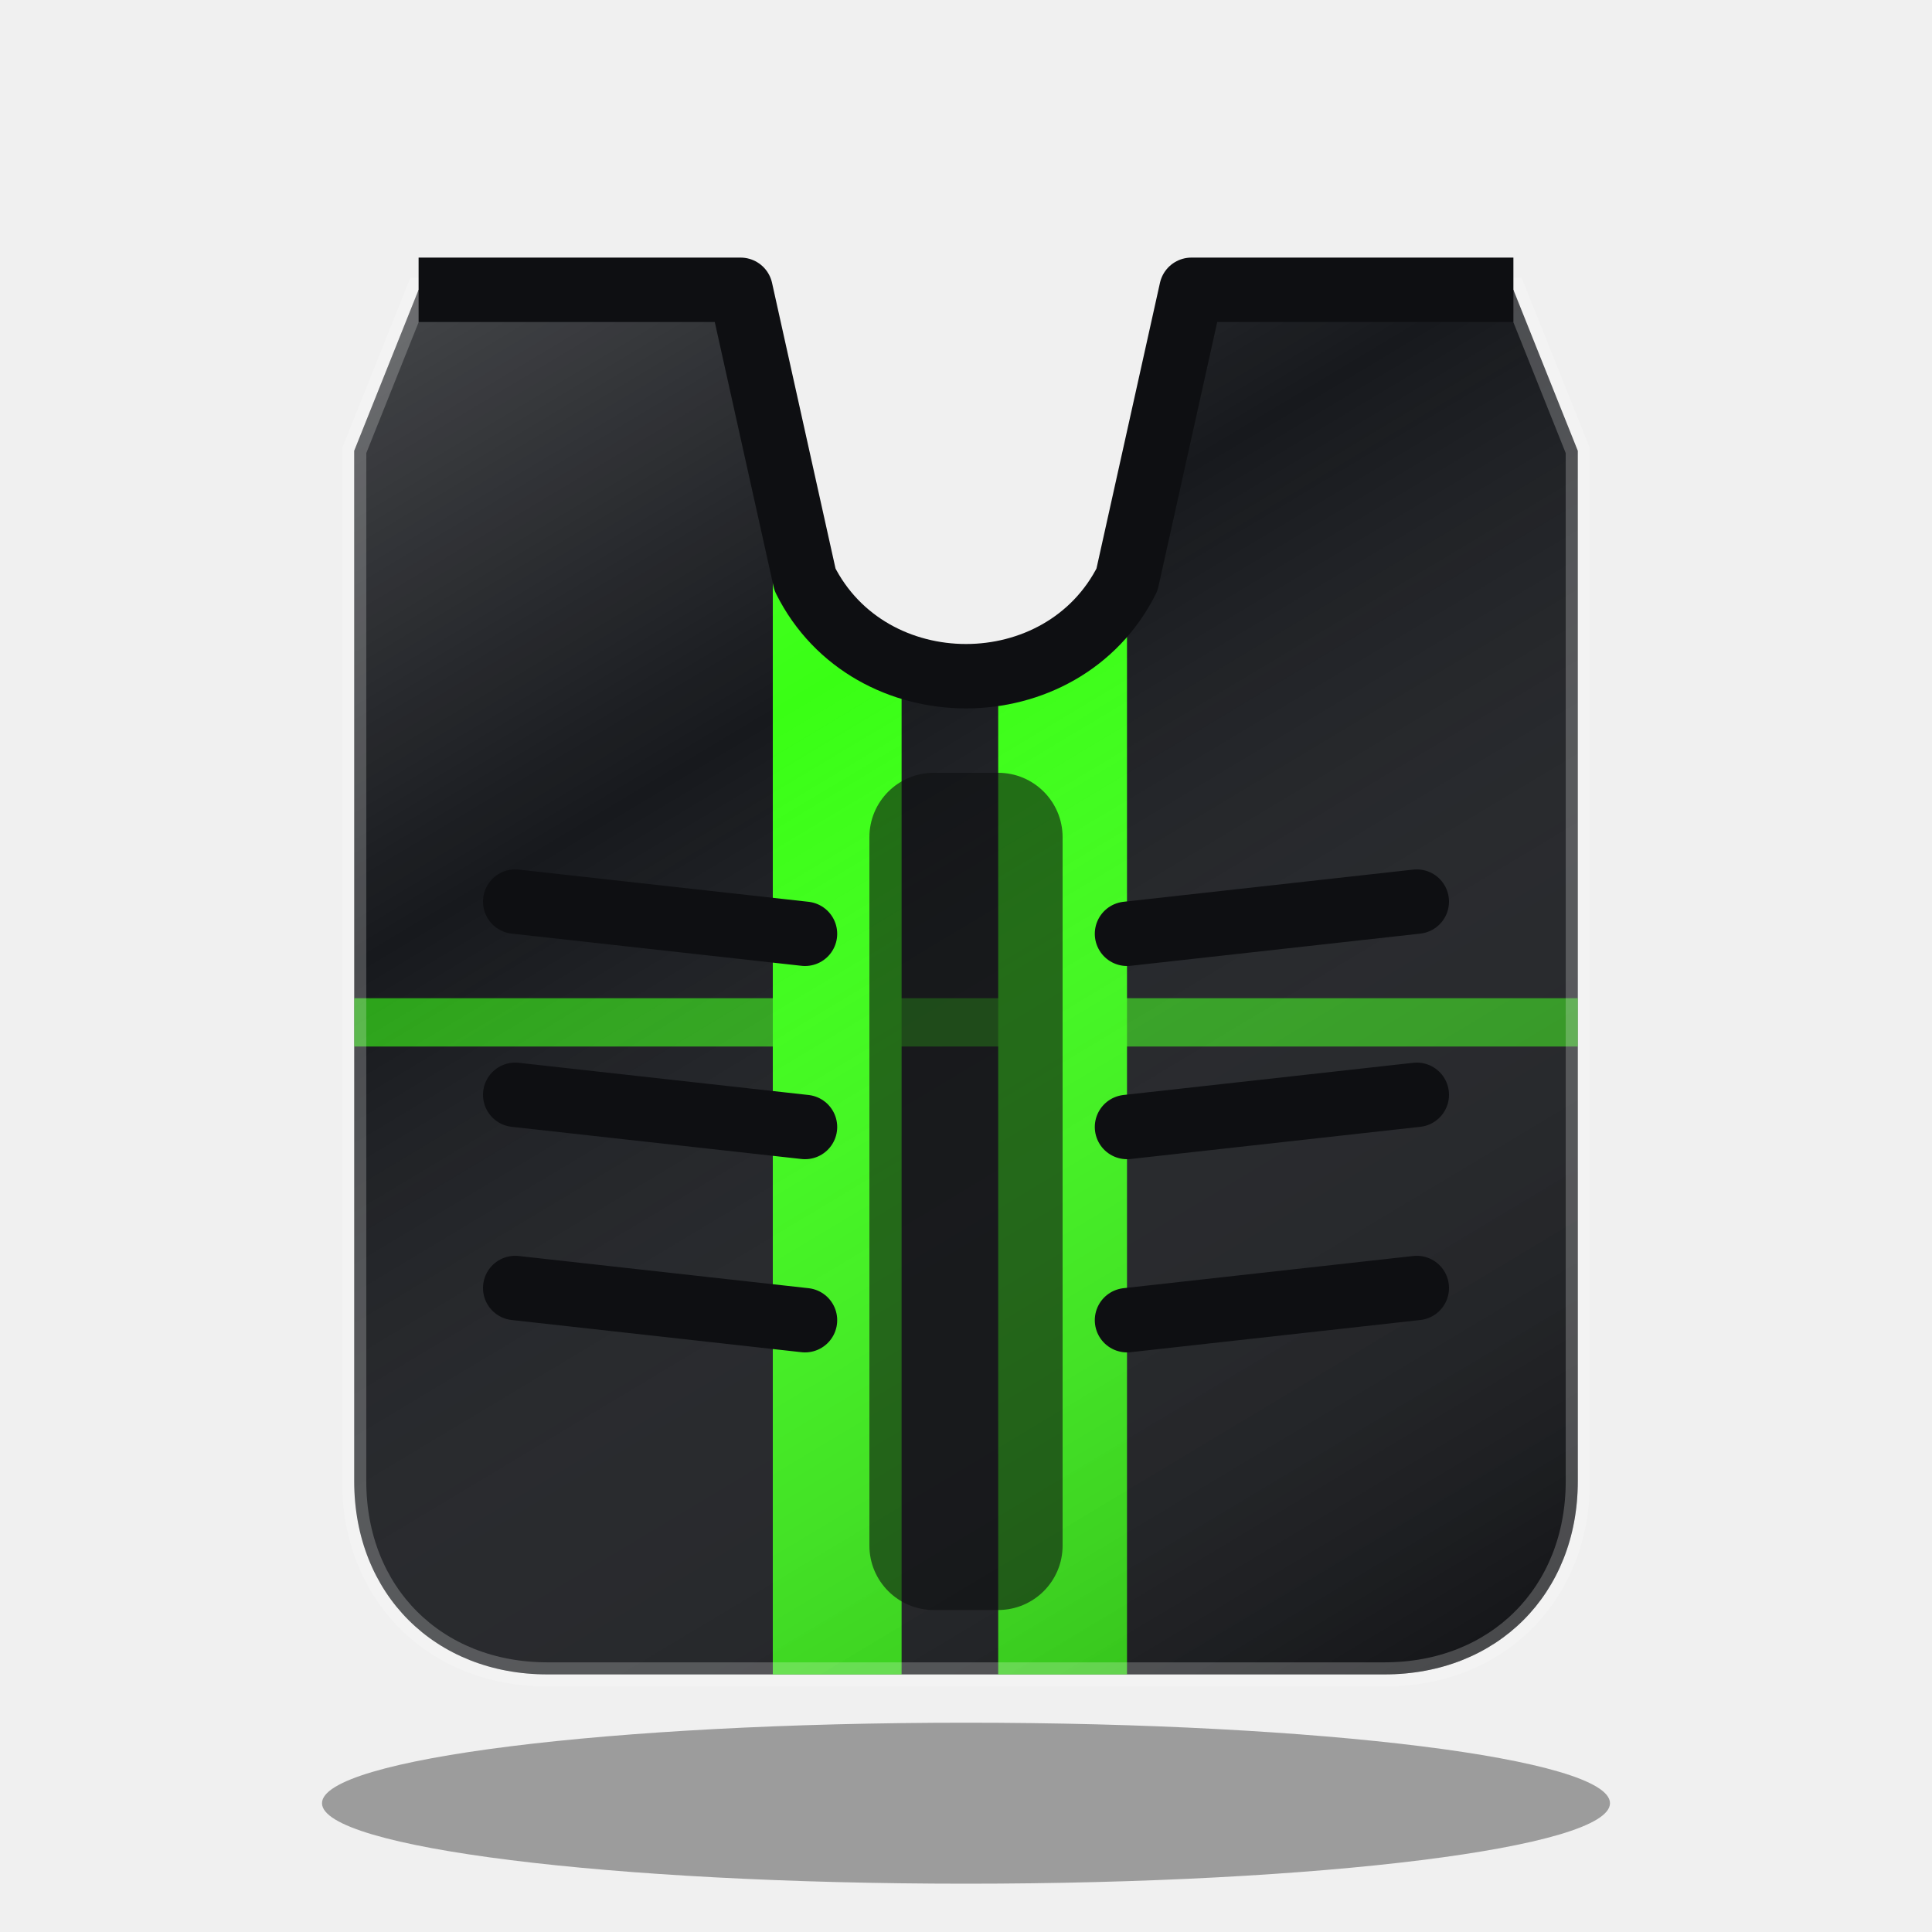
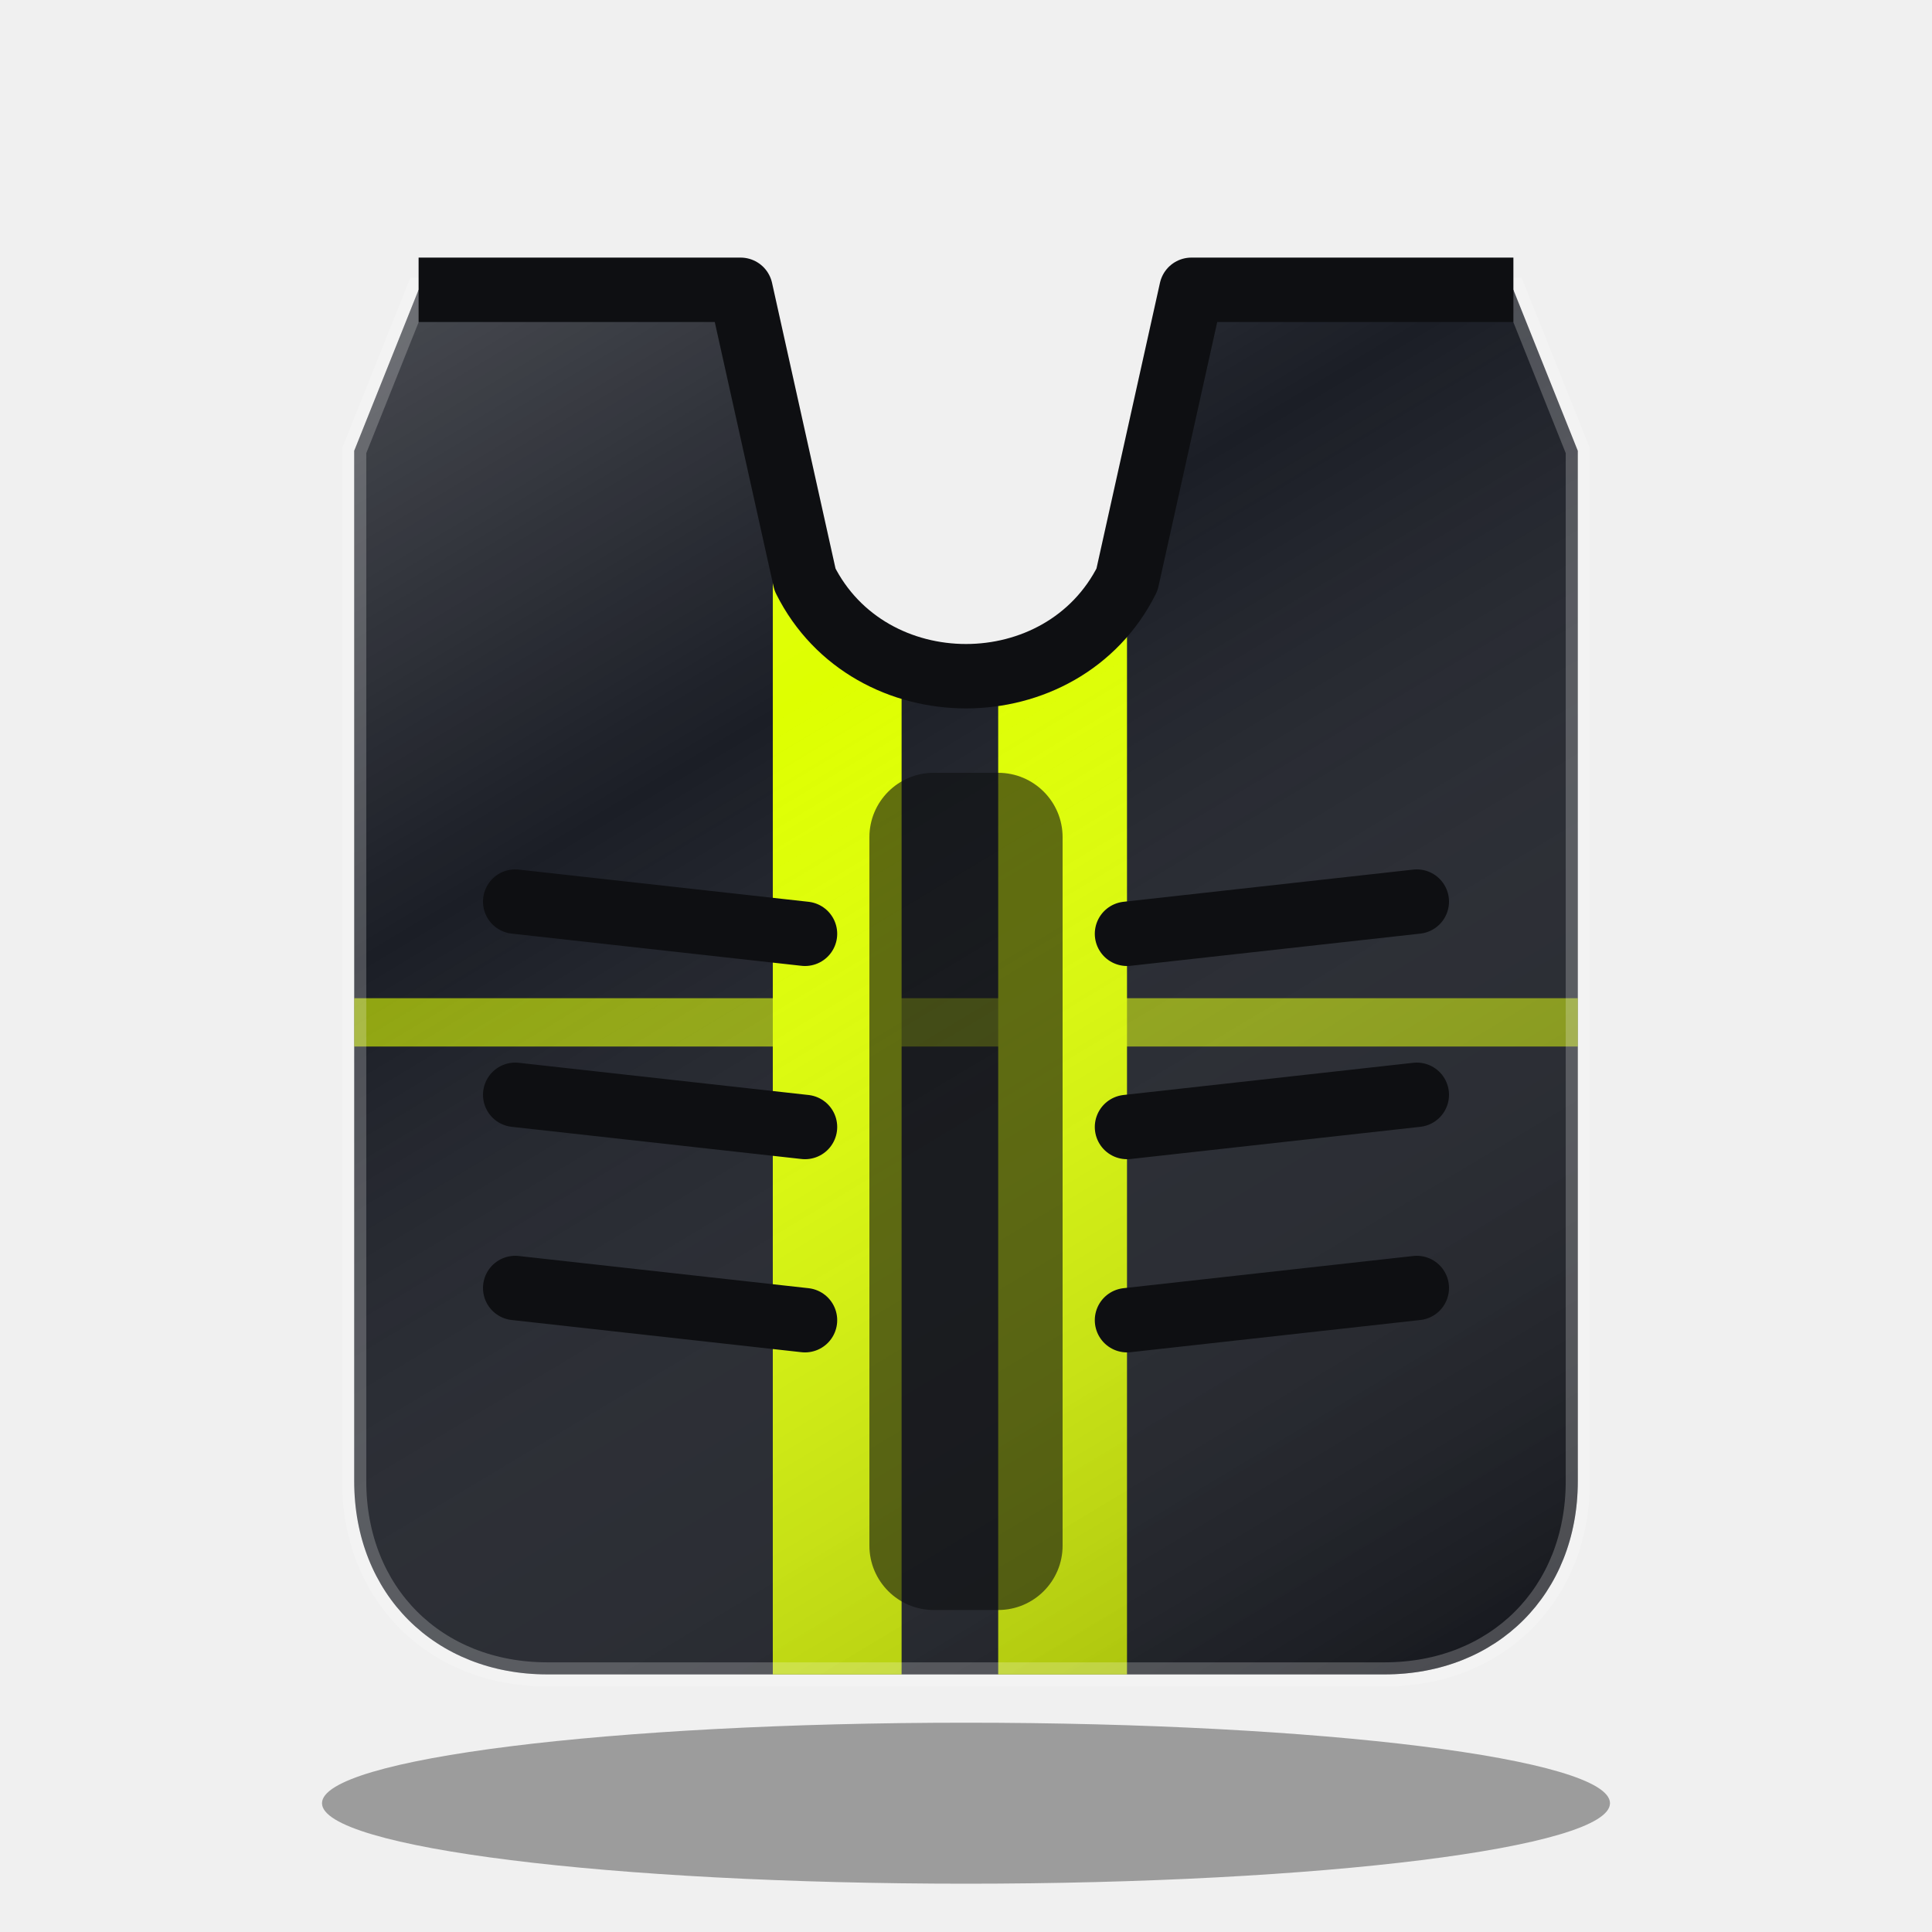
<svg xmlns="http://www.w3.org/2000/svg" viewBox="0 0 120 120" width="240" height="240">
  <defs>
    <clipPath id="clip-rib-neon">
      <path d="M26 18 L46 18 L50 36 C54 44 66 44 70 36 L74 18 L94 18 L98 28 L98 92 C98 99 93 104 86 104 L34 104 C27 104 22 99 22 92 L22 28 Z" />
    </clipPath>
    <linearGradient id="light-rib-neon" x1="0" y1="0" x2="0.6" y2="1">
      <stop offset="0" stop-color="#FFFFFF" stop-opacity="0.35" />
      <stop offset="0.45" stop-color="#FFFFFF" stop-opacity="0" />
      <stop offset="1" stop-color="#000000" stop-opacity="0.35" />
    </linearGradient>
  </defs>
  <ellipse cx="60" cy="112" rx="40" ry="5" fill="#000000" fill-opacity="0.35" />
  <g clip-path="url(#clip-rib-neon)">
-     <rect x="0" y="0" width="120" height="120" fill="#17191D" />
-     <rect x="48" y="0" width="8" height="120" fill="#39FF14" />
-     <rect x="62" y="0" width="8" height="120" fill="#39FF14" />
-     <rect x="0" y="62" width="120" height="3" fill="#39FF14" fill-opacity="0.6" />
+     <rect x="0" y="0" width="120" height="120" fill="#1B1E26" />
+     <rect x="48" y="0" width="8" height="120" fill="#DEFF00" />
+     <rect x="62" y="0" width="8" height="120" fill="#DEFF00" />
+     <rect x="0" y="62" width="120" height="3" fill="#DEFF00" fill-opacity="0.6" />
    <rect x="0" y="0" width="120" height="120" fill="url(#light-rib-neon)" />
  </g>
  <g fill="none" stroke="#FFFFFF" stroke-opacity="0.22" stroke-width="1.5">
    <path d="M26 18 L46 18 L50 36 C54 44 66 44 70 36 L74 18 L94 18 L98 28 L98 92 C98 99 93 104 86 104 L34 104 C27 104 22 99 22 92 L22 28 Z" />
  </g>
  <path d="M32 56 L50 58 M32 68 L50 70 M32 80 L50 82 M70 58 L88 56 M70 70 L88 68 M70 82 L88 80" stroke="#0E0F12" stroke-width="4" stroke-linecap="round" />
  <rect x="54" y="48" width="12" height="52" rx="4" fill="#0E0F12" fill-opacity="0.6" />
  <path d="M26 18 L46 18 L50 36 C54 44 66 44 70 36 L74 18 L94 18" fill="none" stroke="#0E0F12" stroke-width="4" stroke-linejoin="round" />
</svg>
